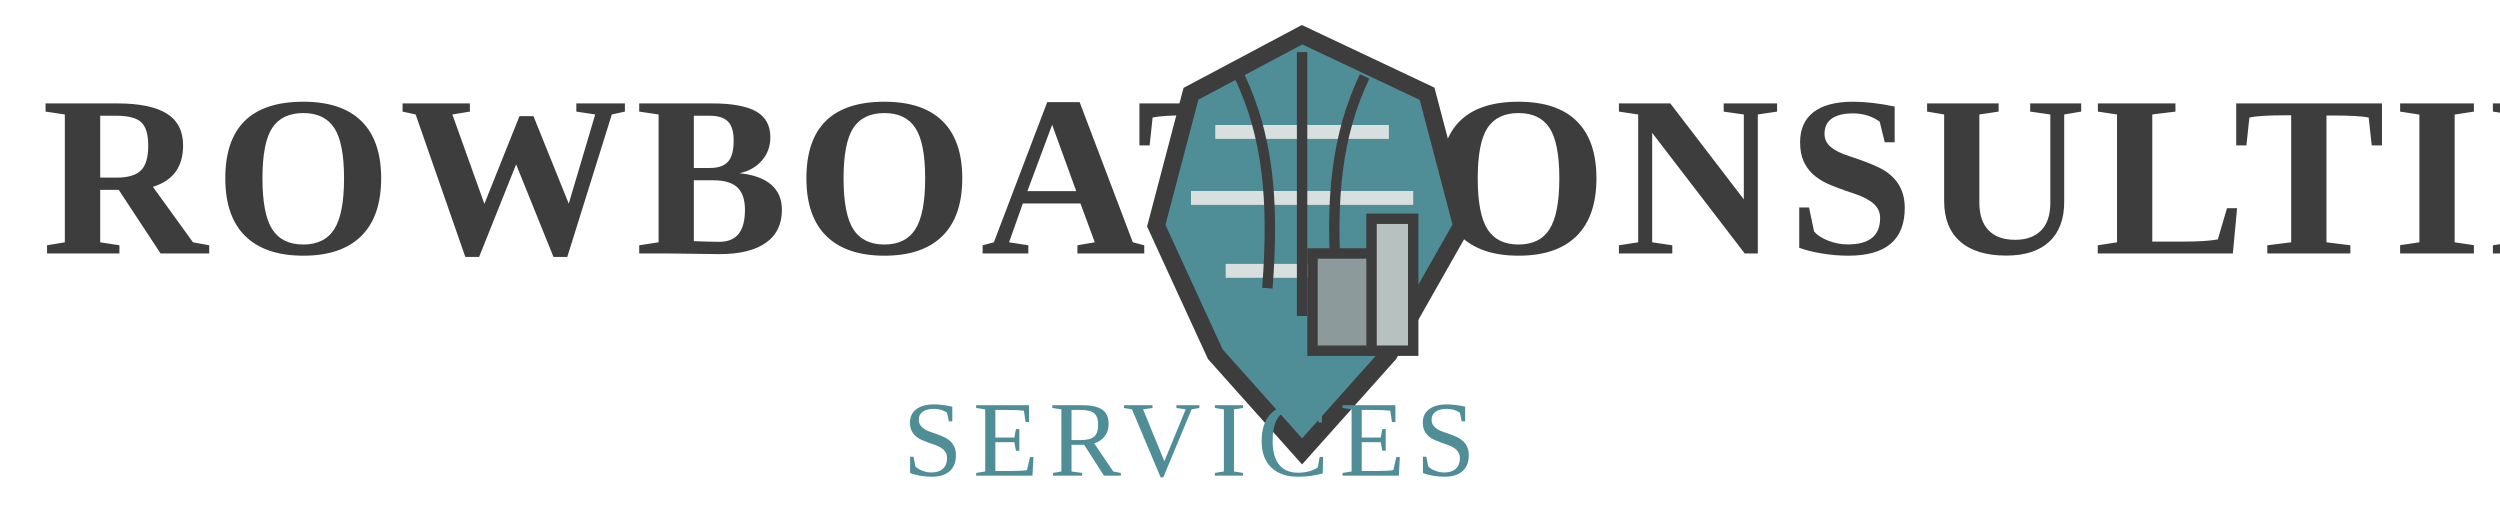
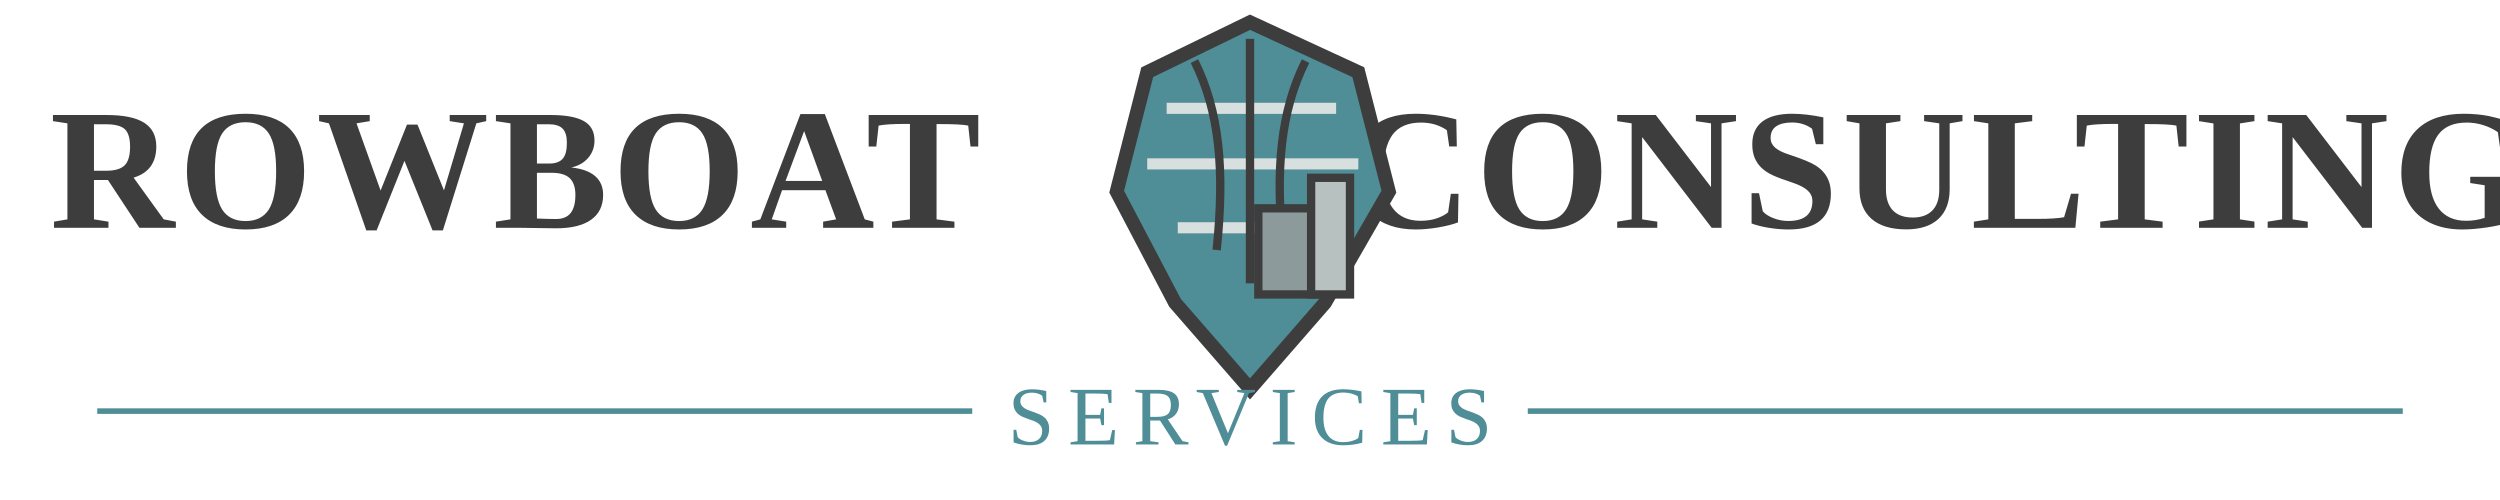
- <svg xmlns="http://www.w3.org/2000/svg" viewBox="0 0 720 150" role="img" aria-labelledby="title desc">
-   <rect width="720" height="150" fill="none" />
+ <svg xmlns="http://www.w3.org/2000/svg" viewBox="0 0 900 180" role="img" aria-labelledby="title desc">
+   <rect width="900" height="180" fill="none" />
  <g font-family="Georgia, 'Times New Roman', serif" font-weight="900" fill="#3d3d3d">
-     <text x="12" y="73" font-size="66" letter-spacing="2">ROWBOAT</text>
-     <text x="362" y="73" font-size="66" letter-spacing="2">CONSULTING</text>
+     <text x="18" y="82" font-size="62" letter-spacing="1.5">ROWBOAT</text>
+     <text x="485" y="82" font-size="62" letter-spacing="1.5">CONSULTING</text>
  </g>
-   <g transform="translate(333 10)">
-     <path d="M42 0 78 17 88 55 67 92 42 120 17 92 0 55 10 17Z" fill="#4f8d97" stroke="#3d3d3d" stroke-width="5" />
-     <path d="M10 47h64M17 28h50M20 68h44" fill="none" stroke="#d8e0df" stroke-width="4" />
-     <path d="M42 5v76M24 12c8 17 10 35 8 61M60 12c-8 17-10 35-8 61" fill="none" stroke="#3d3d3d" stroke-width="3" />
-     <path d="M45 63h19v28H45z" fill="#8c9a9c" stroke="#3d3d3d" stroke-width="3" />
-     <path d="M62 53h12v38H62z" fill="#b6c1c0" stroke="#3d3d3d" stroke-width="3" />
+   <g transform="translate(402 8)">
+     <path d="M48 0 87 18 98 61 75 101 48 132 21 101 0 61 11 18Z" fill="#4f8d97" stroke="#3d3d3d" stroke-width="5" />
+     <path d="M11 51h76M18 31h61M22 74h52" fill="none" stroke="#d8e0df" stroke-width="4" />
+     <path d="M48 6v88M28 14c9 18 11 39 8 68M68 14c-9 18-11 39-8 68" fill="none" stroke="#3d3d3d" stroke-width="3" />
+     <path d="M51 67h21v31H51z" fill="#8c9a9c" stroke="#3d3d3d" stroke-width="3" />
+     <path d="M70 56h14v42H70z" fill="#b6c1c0" stroke="#3d3d3d" stroke-width="3" />
  </g>
-   <text x="260" y="137" font-family="Georgia, 'Times New Roman', serif" font-size="31" letter-spacing="3" fill="#4f8d97">SERVICES</text>
+   <path d="M35 148H350M550 148H865" stroke="#4f8d97" stroke-width="2" />
+   <text x="450" y="160" text-anchor="middle" font-family="Georgia, 'Times New Roman', serif" font-size="30" letter-spacing="5" fill="#4f8d97">SERVICES</text>
</svg>
